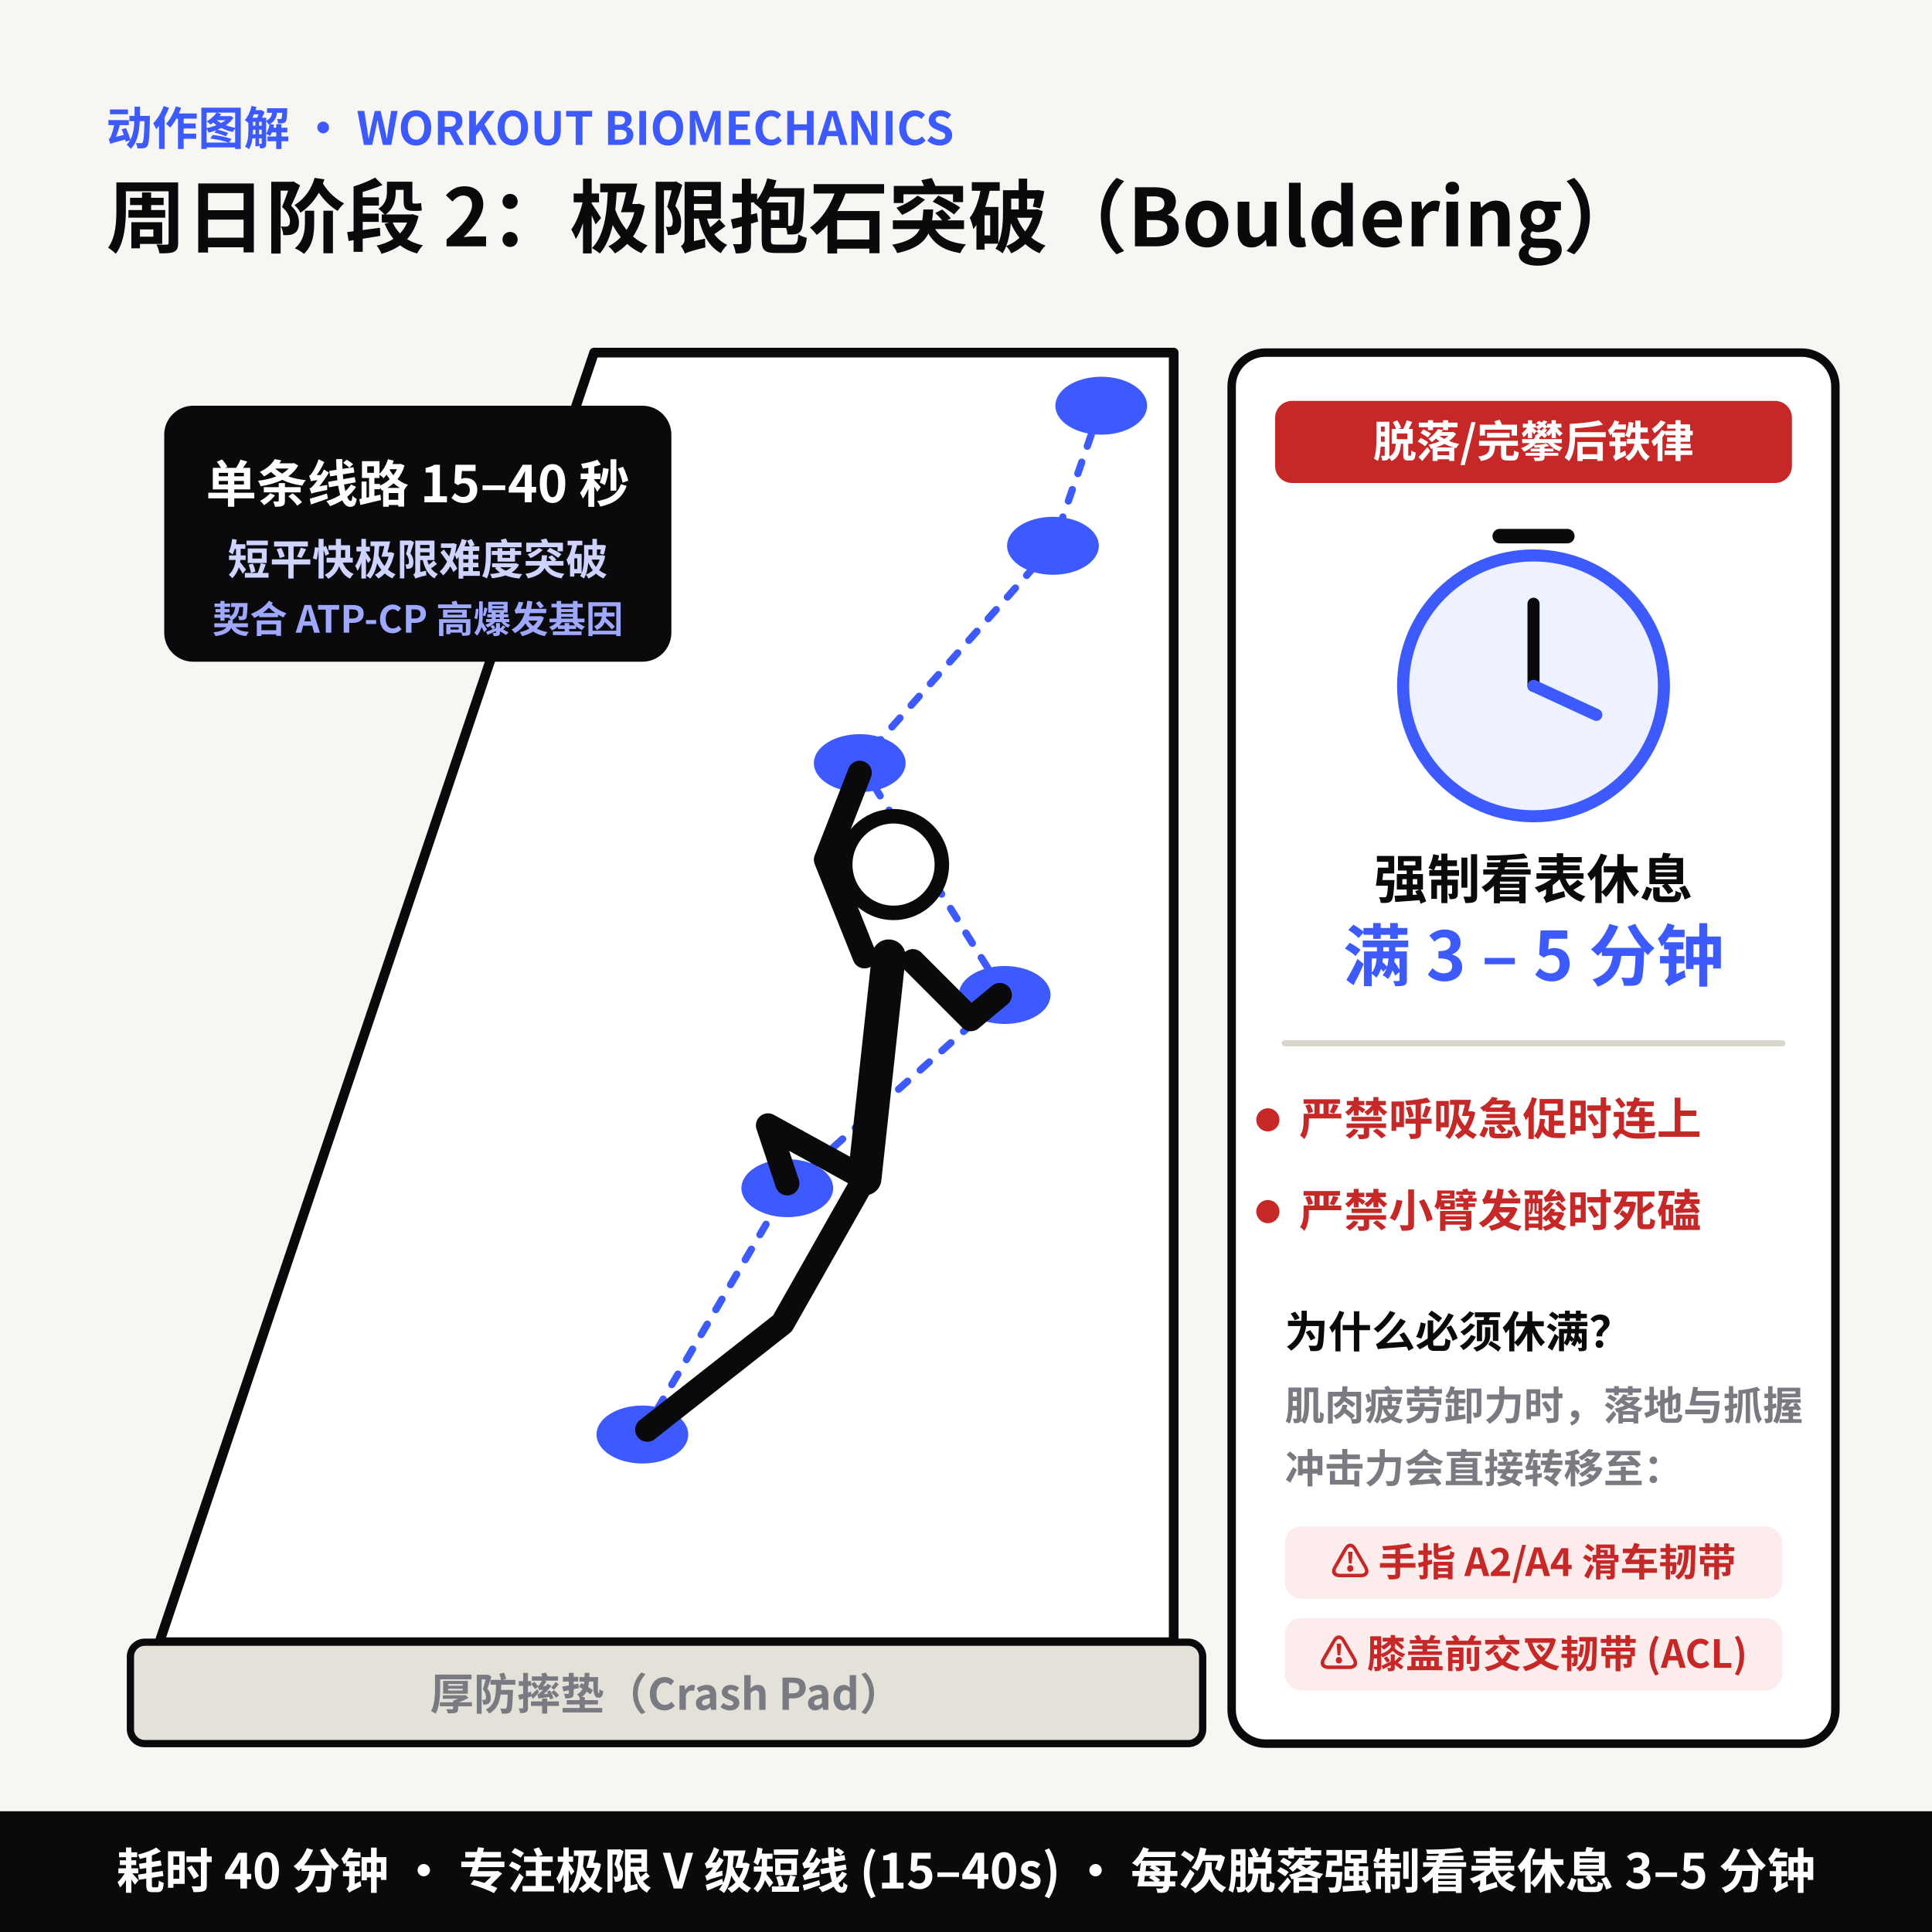
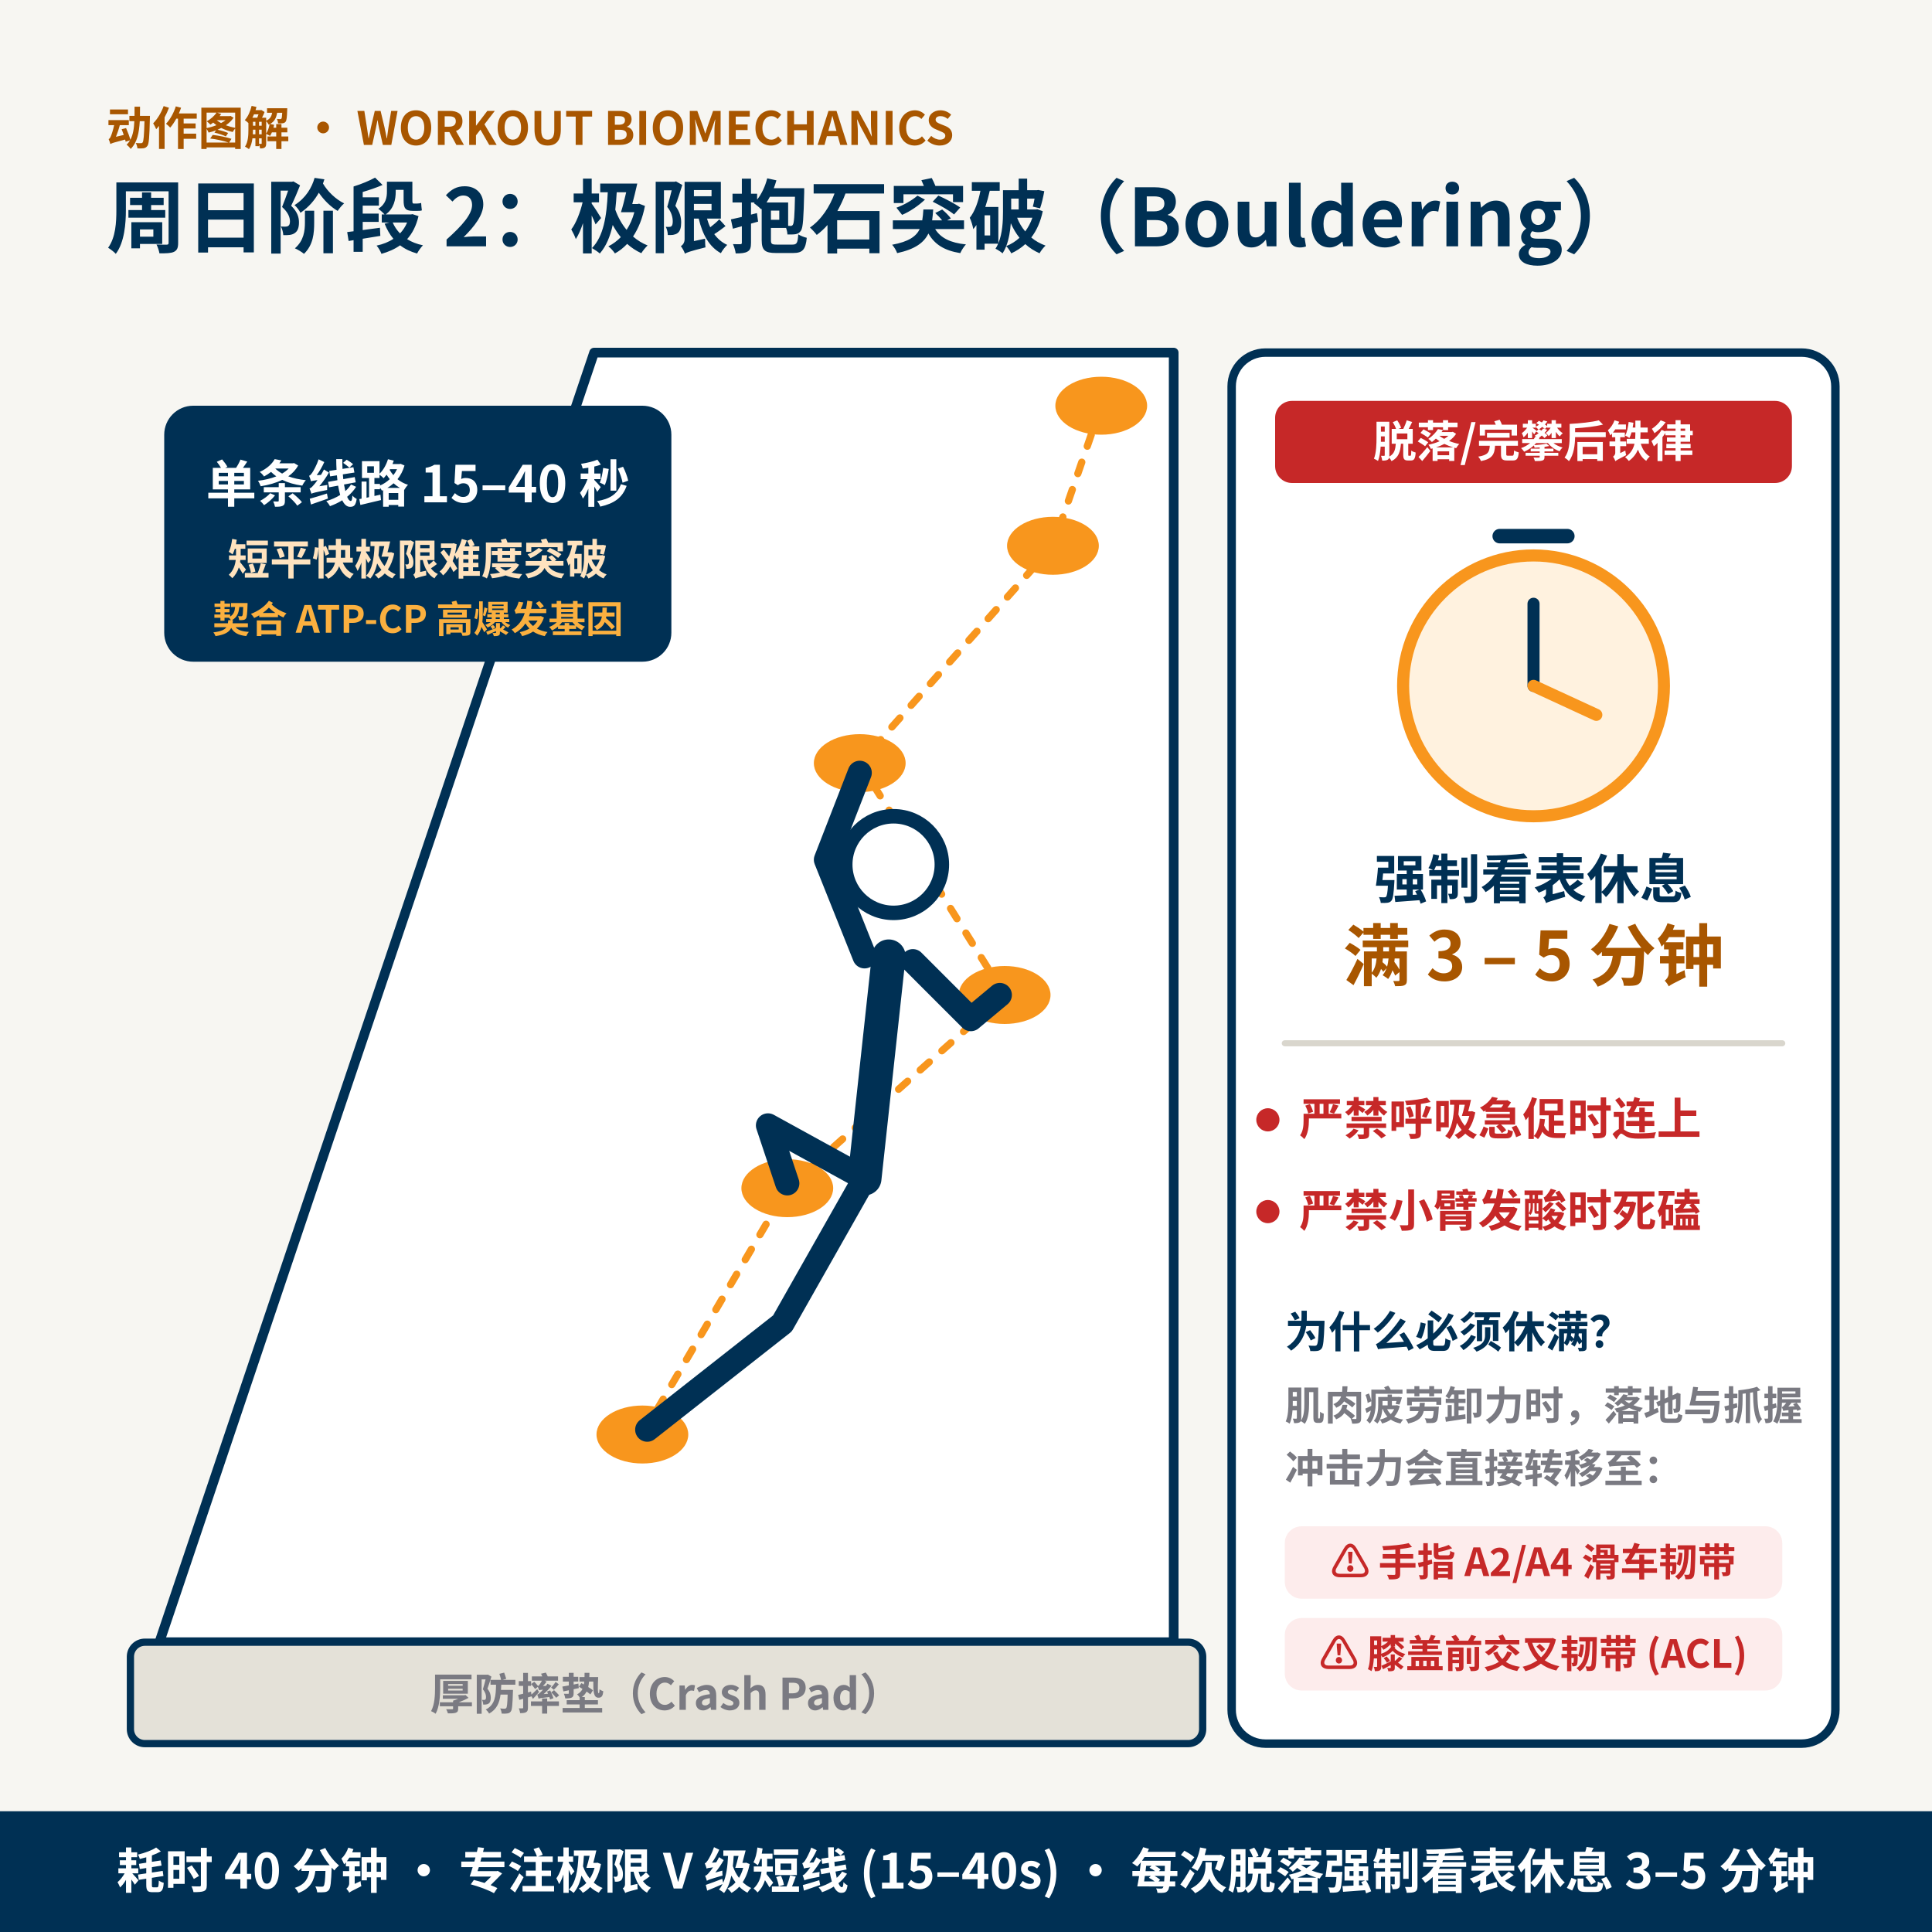
<svg xmlns="http://www.w3.org/2000/svg" viewBox="0 0 800 800" width="800" height="800">
  <rect width="800" height="800" fill="#f7f6f2" />
-   <text x="44.0" y="60.0" font-family="Noto Sans CJK SC, Noto Sans SC, PingFang SC, sans-serif" font-size="19" font-weight="800" fill="#3d5afe" text-anchor="start">动作图解 · WORKOUT BIOMECHANICS</text>
-   <text x="44.0" y="102.0" font-family="Noto Sans CJK SC, Noto Sans SC, PingFang SC, sans-serif" font-size="33" font-weight="900" fill="#0a0a0d" text-anchor="start">周日阶段 2：极限抱石突破（Bouldering）</text>
-   <polygon points="66.0,680.0 246.0,146.0 486.0,146.0 486.0,680.0" fill="#fff" stroke="#0a0a0d" stroke-width="4" stroke-linejoin="round" />
-   <rect x="54.0" y="680.0" width="444.0" height="42.0" rx="6" fill="#e4e1d8" stroke="#0a0a0d" stroke-width="3" />
+   <text x="44.0" y="60.0" font-family="Noto Sans CJK SC, Noto Sans SC, PingFang SC, sans-serif" font-size="19" font-weight="800" fill="#a85600" text-anchor="start">动作图解 · WORKOUT BIOMECHANICS</text>
+   <text x="44.0" y="102.0" font-family="Noto Sans CJK SC, Noto Sans SC, PingFang SC, sans-serif" font-size="33" font-weight="900" fill="#003054" text-anchor="start">周日阶段 2：极限抱石突破（Bouldering）</text>
+   <polygon points="66.0,680.0 246.0,146.0 486.0,146.0 486.0,680.0" fill="#fff" stroke="#003054" stroke-width="4" stroke-linejoin="round" />
+   <rect x="54.0" y="680.0" width="444.0" height="42.0" rx="6" fill="#e4e1d8" stroke="#003054" stroke-width="3" />
  <text x="276.0" y="708.0" font-family="Noto Sans CJK SC, Noto Sans SC, PingFang SC, sans-serif" font-size="18" font-weight="700" fill="#7a7a82" text-anchor="middle">厚防摔垫（Crash Pad）</text>
-   <polyline points="266.0,594.0 326.0,492.0 416.0,412.0 356.0,316.0 436.0,226.0 456.0,168.0" fill="none" stroke="#3d5afe" stroke-width="3" stroke-linecap="round" stroke-linejoin="round" stroke-dasharray="5 7" />
-   <ellipse cx="266" cy="594" rx="19" ry="12" fill="#3d5afe" />
-   <ellipse cx="326" cy="492" rx="19" ry="12" fill="#3d5afe" />
-   <ellipse cx="416" cy="412" rx="19" ry="12" fill="#3d5afe" />
-   <ellipse cx="356" cy="316" rx="19" ry="12" fill="#3d5afe" />
-   <ellipse cx="436" cy="226" rx="19" ry="12" fill="#3d5afe" />
-   <ellipse cx="456" cy="168" rx="19" ry="12" fill="#3d5afe" />
-   <polyline points="358.0,396.0 342.0,356.0 356.0,320.0" fill="none" stroke="#0a0a0d" stroke-width="10" stroke-linecap="round" stroke-linejoin="round" />
-   <polyline points="378.0,398.0 402.0,422.0 414.0,412.0" fill="none" stroke="#0a0a0d" stroke-width="10" stroke-linecap="round" stroke-linejoin="round" />
-   <polyline points="368.0,396.0 358.0,488.0" fill="none" stroke="#0a0a0d" stroke-width="14" stroke-linecap="round" stroke-linejoin="round" />
-   <circle cx="370.0" cy="358.0" r="20.0" fill="#fff" stroke="#0a0a0d" stroke-width="6" />
-   <polyline points="358.0,488.0 318.0,466.0 326.0,490.0" fill="none" stroke="#0a0a0d" stroke-width="10" stroke-linecap="round" stroke-linejoin="round" />
-   <polyline points="358.0,488.0 324.0,548.0 268.0,592.0" fill="none" stroke="#0a0a0d" stroke-width="10" stroke-linecap="round" stroke-linejoin="round" />
-   <rect x="68.0" y="168.0" width="210.0" height="106.0" rx="12" fill="#0a0a0d" stroke="#0a0a0d" stroke-width="0" />
+   <polyline points="266.0,594.0 326.0,492.0 416.0,412.0 356.0,316.0 436.0,226.0 456.0,168.0" fill="none" stroke="#f8961d" stroke-width="3" stroke-linecap="round" stroke-linejoin="round" stroke-dasharray="5 7" />
+   <ellipse cx="266" cy="594" rx="19" ry="12" fill="#f8961d" />
+   <ellipse cx="326" cy="492" rx="19" ry="12" fill="#f8961d" />
+   <ellipse cx="416" cy="412" rx="19" ry="12" fill="#f8961d" />
+   <ellipse cx="356" cy="316" rx="19" ry="12" fill="#f8961d" />
+   <ellipse cx="436" cy="226" rx="19" ry="12" fill="#f8961d" />
+   <ellipse cx="456" cy="168" rx="19" ry="12" fill="#f8961d" />
+   <polyline points="358.0,396.0 342.0,356.0 356.0,320.0" fill="none" stroke="#003054" stroke-width="10" stroke-linecap="round" stroke-linejoin="round" />
+   <polyline points="378.0,398.0 402.0,422.0 414.0,412.0" fill="none" stroke="#003054" stroke-width="10" stroke-linecap="round" stroke-linejoin="round" />
+   <polyline points="368.0,396.0 358.0,488.0" fill="none" stroke="#003054" stroke-width="14" stroke-linecap="round" stroke-linejoin="round" />
+   <circle cx="370.0" cy="358.0" r="20.0" fill="#fff" stroke="#003054" stroke-width="6" />
+   <polyline points="358.0,488.0 318.0,466.0 326.0,490.0" fill="none" stroke="#003054" stroke-width="10" stroke-linecap="round" stroke-linejoin="round" />
+   <polyline points="358.0,488.0 324.0,548.0 268.0,592.0" fill="none" stroke="#003054" stroke-width="10" stroke-linecap="round" stroke-linejoin="round" />
+   <rect x="68.0" y="168.0" width="210.0" height="106.0" rx="12" fill="#003054" stroke="#003054" stroke-width="0" />
  <text x="173.0" y="208.0" font-family="Noto Sans CJK SC, Noto Sans SC, PingFang SC, sans-serif" font-size="21" font-weight="800" fill="#fff" text-anchor="middle">单条线路 15–40 秒</text>
-   <text x="173.0" y="238.0" font-family="Noto Sans CJK SC, Noto Sans SC, PingFang SC, sans-serif" font-size="17.5" font-weight="700" fill="#cfd3ff" text-anchor="middle">短平快极限难度突破</text>
-   <text x="173.0" y="262.0" font-family="Noto Sans CJK SC, Noto Sans SC, PingFang SC, sans-serif" font-size="15.5" font-weight="600" fill="#9ea8ff" text-anchor="middle">契合 ATP-CP 高爆发基因</text>
-   <rect x="510.0" y="146.0" width="250.0" height="576.0" rx="14" fill="#fff" stroke="#0a0a0d" stroke-width="3.5" />
+   <text x="173.0" y="238.0" font-family="Noto Sans CJK SC, Noto Sans SC, PingFang SC, sans-serif" font-size="17.5" font-weight="700" fill="#ffe3bf" text-anchor="middle">短平快极限难度突破</text>
+   <text x="173.0" y="262.0" font-family="Noto Sans CJK SC, Noto Sans SC, PingFang SC, sans-serif" font-size="15.5" font-weight="600" fill="#fbb03f" text-anchor="middle">契合 ATP-CP 高爆发基因</text>
+   <rect x="510.0" y="146.0" width="250.0" height="576.0" rx="14" fill="#fff" stroke="#003054" stroke-width="3.5" />
  <rect x="528.0" y="166.0" width="214.0" height="34.0" rx="7" fill="#c62828" stroke="#c62828" stroke-width="0" />
  <text x="635.0" y="189.3" font-family="Noto Sans CJK SC, Noto Sans SC, PingFang SC, sans-serif" font-size="18" font-weight="800" fill="#fff" text-anchor="middle">脱落/完攀后铁律</text>
-   <circle cx="635.0" cy="284.0" r="54.0" fill="#eef1ff" stroke="#3d5afe" stroke-width="5" />
-   <polyline points="621.0,222.0 649.0,222.0" fill="none" stroke="#0a0a0d" stroke-width="6" stroke-linecap="round" stroke-linejoin="round" />
-   <polyline points="635.0,284.0 635.0,250.0" fill="none" stroke="#0a0a0d" stroke-width="5" stroke-linecap="round" stroke-linejoin="round" />
-   <polyline points="635.0,284.0 661.0,296.0" fill="none" stroke="#3d5afe" stroke-width="5" stroke-linecap="round" stroke-linejoin="round" />
-   <text x="635.0" y="372.0" font-family="Noto Sans CJK SC, Noto Sans SC, PingFang SC, sans-serif" font-size="22" font-weight="900" fill="#0a0a0d" text-anchor="middle">强制看表休息</text>
-   <text x="635.0" y="406.0" font-family="Noto Sans CJK SC, Noto Sans SC, PingFang SC, sans-serif" font-size="28" font-weight="900" fill="#3d5afe" text-anchor="middle">满 3 – 5 分钟</text>
+   <circle cx="635.0" cy="284.0" r="54.0" fill="#fff2df" stroke="#f8961d" stroke-width="5" />
+   <polyline points="621.0,222.0 649.0,222.0" fill="none" stroke="#003054" stroke-width="6" stroke-linecap="round" stroke-linejoin="round" />
+   <polyline points="635.0,284.0 635.0,250.0" fill="none" stroke="#003054" stroke-width="5" stroke-linecap="round" stroke-linejoin="round" />
+   <polyline points="635.0,284.0 661.0,296.0" fill="none" stroke="#f8961d" stroke-width="5" stroke-linecap="round" stroke-linejoin="round" />
+   <text x="635.0" y="372.0" font-family="Noto Sans CJK SC, Noto Sans SC, PingFang SC, sans-serif" font-size="22" font-weight="900" fill="#003054" text-anchor="middle">强制看表休息</text>
+   <text x="635.0" y="406.0" font-family="Noto Sans CJK SC, Noto Sans SC, PingFang SC, sans-serif" font-size="28" font-weight="900" fill="#a85600" text-anchor="middle">满 3 – 5 分钟</text>
  <polyline points="532.0,432.0 738.0,432.0" fill="none" stroke="#d9d6cd" stroke-width="2.5" stroke-linecap="round" stroke-linejoin="round" />
  <circle cx="525.0" cy="463.7" r="4.8" fill="#c62828" />
  <text x="538.0" y="470.0" font-family="Noto Sans CJK SC, Noto Sans SC, PingFang SC, sans-serif" font-size="18.5" font-weight="700" fill="#c62828" text-anchor="start">严禁呼吸急促时连上</text>
  <circle cx="525.0" cy="501.7" r="4.8" fill="#c62828" />
  <text x="538.0" y="508.0" font-family="Noto Sans CJK SC, Noto Sans SC, PingFang SC, sans-serif" font-size="18.5" font-weight="700" fill="#c62828" text-anchor="start">严禁小臂发酸时死磕</text>
-   <text x="532.0" y="558.0" font-family="Noto Sans CJK SC, Noto Sans SC, PingFang SC, sans-serif" font-size="18" font-weight="800" fill="#0a0a0d" text-anchor="start">为什么必须休满？</text>
+   <text x="532.0" y="558.0" font-family="Noto Sans CJK SC, Noto Sans SC, PingFang SC, sans-serif" font-size="18" font-weight="800" fill="#003054" text-anchor="start">为什么必须休满？</text>
  <text x="532.0" y="588.0" font-family="Noto Sans CJK SC, Noto Sans SC, PingFang SC, sans-serif" font-size="16.5" font-weight="600" fill="#7a7a82" text-anchor="start">肌肉疲劳卸力时，落地与抓握</text>
  <text x="532.0" y="614.0" font-family="Noto Sans CJK SC, Noto Sans SC, PingFang SC, sans-serif" font-size="16.5" font-weight="600" fill="#7a7a82" text-anchor="start">冲击力会直接转移至：</text>
  <rect x="532.0" y="632.0" width="206.0" height="30.0" rx="7" fill="#fdecec" stroke="#fdecec" stroke-width="0" />
  <text x="635.0" y="652.6" font-family="Noto Sans CJK SC, Noto Sans SC, PingFang SC, sans-serif" font-size="16" font-weight="800" fill="#c62828" text-anchor="middle">⚠ 手指 A2/A4 滑车韧带</text>
  <rect x="532.0" y="670.0" width="206.0" height="30.0" rx="7" fill="#fdecec" stroke="#fdecec" stroke-width="0" />
  <text x="635.0" y="690.6" font-family="Noto Sans CJK SC, Noto Sans SC, PingFang SC, sans-serif" font-size="16" font-weight="800" fill="#c62828" text-anchor="middle">⚠ 膝盖前交叉韧带 (ACL)</text>
-   <rect x="0" y="750" width="800" height="50" fill="#0a0a0d" />
+   <rect x="0" y="750" width="800" height="50" fill="#003054" />
  <text x="400.0" y="782.0" font-family="Noto Sans CJK SC, Noto Sans SC, PingFang SC, sans-serif" font-size="20" font-weight="700" fill="#fff" text-anchor="middle">耗时 40 分钟 · 专注极限 V 级短线 (15–40s) · 每次脱落强制看表休息 3–5 分钟</text>
</svg>
